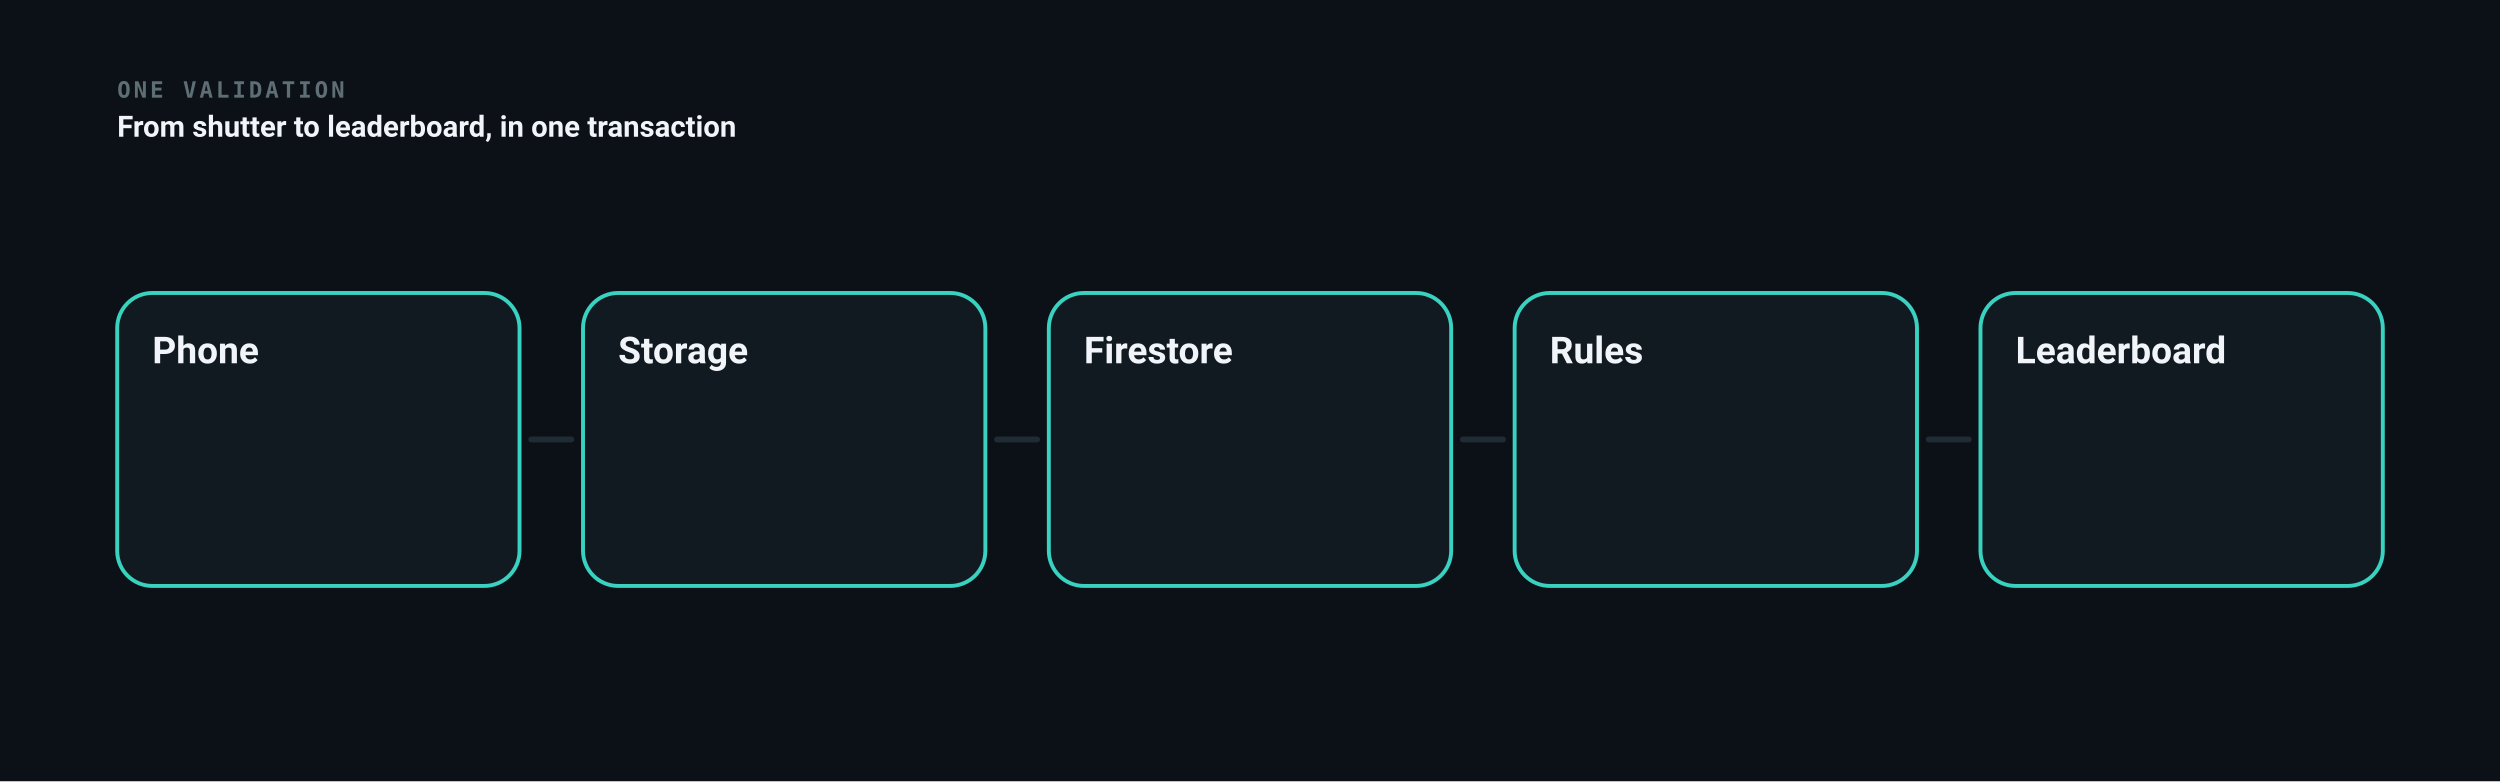
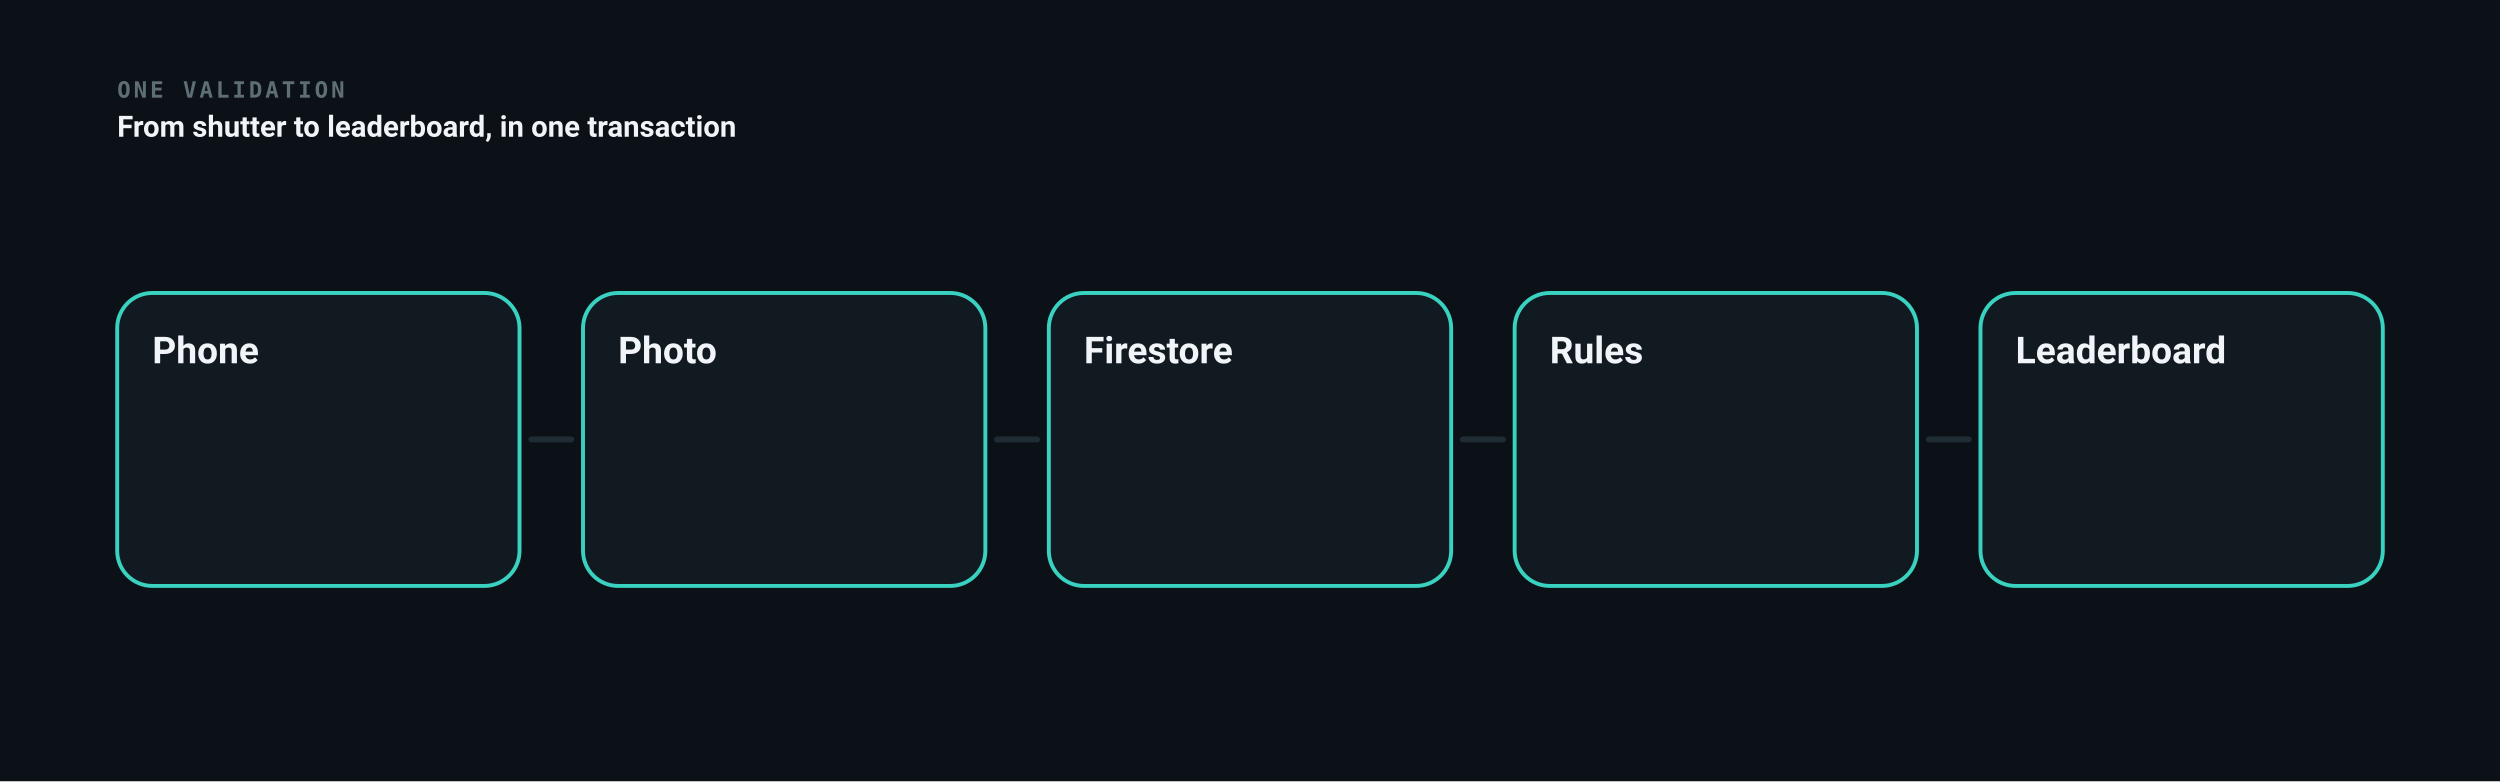
- <svg xmlns="http://www.w3.org/2000/svg" width="1280" height="400" viewBox="0 0 1280 400" role="img" aria-label="Animation: a validation passes through five stations. The phone sends a 3:4 photo taken 20 metres from the spot; Storage files it under photos/20720/toi.jpg; Firestore writes the validation and updates the player; the rules recompute the streak, from 3 to 4, and the gain, 10 + 2 × 3 = 16; the leaderboard shows +16 points and 4th place. All or nothing.">
+ <svg xmlns="http://www.w3.org/2000/svg" width="1280" height="400" viewBox="0 0 1280 400" role="img" aria-label="Animation: a validation passes through five stations. The phone sends a 3:4 photo taken 20 metres from the spot; the photo goes to photos/20720_toi; Firestore writes the validation and updates the player; the rules recompute the streak, from 3 to 4, and the gain, 10 + 2 × 3 = 16; the leaderboard shows +16 points and 4th place. All or nothing.">
  <defs>
    <linearGradient id="degrade" x1="0" y1="0" x2="1" y2="1">
      <stop offset="0" stop-color="#A7F3E6" />
      <stop offset="1" stop-color="#39D2C0" />
    </linearGradient>
    <radialGradient id="halo">
      <stop offset="0" stop-color="#39D2C0" stop-opacity=".35" />
      <stop offset="1" stop-color="#39D2C0" stop-opacity="0" />
    </radialGradient>
  </defs>
  <rect width="1280" height="400" fill="#0C1117" />
  <text x="60" y="50" font-family="ui-monospace,SFMono-Regular,Menlo,Consolas,monospace" font-size="11.5" font-weight="700" fill="#5E6E75" text-anchor="start" letter-spacing="1.5">ONE VALIDATION</text>
  <text x="60" y="70" font-family="system-ui,-apple-system,Segoe UI,Roboto,Helvetica,Arial,sans-serif" font-size="15" font-weight="600" fill="#F1F5F9" text-anchor="start">From shutter to leaderboard, in one transaction</text>
  <path d="M272 225 H292.5" stroke="#1F2C33" stroke-width="3" stroke-linecap="round" />
  <path d="M272 225 H292.5" stroke="#39D2C0" stroke-width="3" stroke-linecap="round" stroke-dasharray="32.5" stroke-dashoffset="32.5">
    <animate attributeName="stroke-dashoffset" dur="11s" repeatCount="indefinite" calcMode="linear" keyTimes="0;0.1;0.22;0.94;0.97;1" values="32.5;32.5;0;0;32.5;32.5" />
  </path>
  <path d="M510.5 225 H531" stroke="#1F2C33" stroke-width="3" stroke-linecap="round" />
  <path d="M510.5 225 H531" stroke="#39D2C0" stroke-width="3" stroke-linecap="round" stroke-dasharray="32.5" stroke-dashoffset="32.5">
    <animate attributeName="stroke-dashoffset" dur="11s" repeatCount="indefinite" calcMode="linear" keyTimes="0;0.26;0.38;0.94;0.97;1" values="32.5;32.5;0;0;32.5;32.5" />
  </path>
  <path d="M749 225 H769.5" stroke="#1F2C33" stroke-width="3" stroke-linecap="round" />
  <path d="M749 225 H769.5" stroke="#39D2C0" stroke-width="3" stroke-linecap="round" stroke-dasharray="32.5" stroke-dashoffset="32.5">
    <animate attributeName="stroke-dashoffset" dur="11s" repeatCount="indefinite" calcMode="linear" keyTimes="0;0.42;0.54;0.94;0.97;1" values="32.5;32.5;0;0;32.5;32.5" />
  </path>
  <path d="M987.5 225 H1008" stroke="#1F2C33" stroke-width="3" stroke-linecap="round" />
  <path d="M987.5 225 H1008" stroke="#39D2C0" stroke-width="3" stroke-linecap="round" stroke-dasharray="32.5" stroke-dashoffset="32.5">
    <animate attributeName="stroke-dashoffset" dur="11s" repeatCount="indefinite" calcMode="linear" keyTimes="0;0.58;0.7;0.94;0.97;1" values="32.5;32.5;0;0;32.5;32.5" />
  </path>
  <g opacity="0">
    <animate attributeName="opacity" dur="11s" repeatCount="indefinite" calcMode="linear" keyTimes="0;0.03;0.055;0.8;0.825;1" values="0;0;1;1;0;0" />
    <g>
      <animateTransform attributeName="transform" type="translate" dur="11s" repeatCount="indefinite" calcMode="linear" keyTimes="0;0.06;0.1;0.22;0.26;0.38;0.42;0.54;0.58;0.7;0.74;1" values="163 225;163 225;163 225;401.5 225;401.5 225;640 225;640 225;878.5 225;878.5 225;1117 225;1117 225;1117 225" />
      <circle r="22" fill="url(#halo)" />
      <circle r="8" fill="url(#degrade)" stroke="#0C1117" stroke-width="3" />
    </g>
  </g>
  <rect x="60" y="150" width="206" height="150" rx="18" fill="#121A21" stroke="#39D2C0" stroke-width="2">
    <animate attributeName="stroke-opacity" dur="11s" repeatCount="indefinite" calcMode="linear" keyTimes="0;0.06;0.08;0.94;0.97;1" values="0.12;0.12;1;1;0.12;0.12" />
  </rect>
  <text x="78" y="186" font-family="system-ui,-apple-system,Segoe UI,Roboto,Helvetica,Arial,sans-serif" font-size="19" font-weight="700" fill="#F1F5F9" text-anchor="start">Phone</text>
  <g opacity="0">
    <animate attributeName="opacity" dur="11s" repeatCount="indefinite" calcMode="linear" keyTimes="0;0.08;0.105;0.94;0.965;1" values="0;0;1;1;0;0" />
    <text x="78" y="230" font-family="ui-monospace,SFMono-Regular,Menlo,Consolas,monospace" font-size="14" font-weight="400" fill="#94A3B0" text-anchor="start">3:4 photo</text>
  </g>
  <g opacity="0">
    <animate attributeName="opacity" dur="11s" repeatCount="indefinite" calcMode="linear" keyTimes="0;0.1;0.125;0.94;0.965;1" values="0;0;1;1;0;0" />
    <text x="78" y="256" font-family="ui-monospace,SFMono-Regular,Menlo,Consolas,monospace" font-size="14" font-weight="400" fill="#94A3B0" text-anchor="start">20 m from the spot</text>
  </g>
  <rect x="298.5" y="150" width="206" height="150" rx="18" fill="#121A21" stroke="#39D2C0" stroke-width="2">
    <animate attributeName="stroke-opacity" dur="11s" repeatCount="indefinite" calcMode="linear" keyTimes="0;0.22;0.24;0.94;0.97;1" values="0.12;0.12;1;1;0.12;0.12" />
  </rect>
-   <text x="316.5" y="186" font-family="system-ui,-apple-system,Segoe UI,Roboto,Helvetica,Arial,sans-serif" font-size="19" font-weight="700" fill="#F1F5F9" text-anchor="start">Storage</text>
+   <text x="316.5" y="186" font-family="system-ui,-apple-system,Segoe UI,Roboto,Helvetica,Arial,sans-serif" font-size="19" font-weight="700" fill="#F1F5F9" text-anchor="start">Photo</text>
  <g opacity="0">
    <animate attributeName="opacity" dur="11s" repeatCount="indefinite" calcMode="linear" keyTimes="0;0.24;0.265;0.94;0.965;1" values="0;0;1;1;0;0" />
-     <text x="316.5" y="230" font-family="ui-monospace,SFMono-Regular,Menlo,Consolas,monospace" font-size="14" font-weight="400" fill="#94A3B0" text-anchor="start">photos/20720/</text>
+     <text x="316.5" y="230" font-family="ui-monospace,SFMono-Regular,Menlo,Consolas,monospace" font-size="14" font-weight="400" fill="#94A3B0" text-anchor="start">3:4, 180 KB</text>
  </g>
  <g opacity="0">
    <animate attributeName="opacity" dur="11s" repeatCount="indefinite" calcMode="linear" keyTimes="0;0.26;0.285;0.94;0.965;1" values="0;0;1;1;0;0" />
-     <text x="316.5" y="256" font-family="ui-monospace,SFMono-Regular,Menlo,Consolas,monospace" font-size="14" font-weight="400" fill="#94A3B0" text-anchor="start">toi.jpg</text>
+     <text x="316.5" y="256" font-family="ui-monospace,SFMono-Regular,Menlo,Consolas,monospace" font-size="14" font-weight="400" fill="#94A3B0" text-anchor="start">photos/20720_toi</text>
  </g>
  <rect x="537" y="150" width="206" height="150" rx="18" fill="#121A21" stroke="#39D2C0" stroke-width="2">
    <animate attributeName="stroke-opacity" dur="11s" repeatCount="indefinite" calcMode="linear" keyTimes="0;0.38;0.4;0.94;0.97;1" values="0.12;0.12;1;1;0.12;0.12" />
  </rect>
  <text x="555" y="186" font-family="system-ui,-apple-system,Segoe UI,Roboto,Helvetica,Arial,sans-serif" font-size="19" font-weight="700" fill="#F1F5F9" text-anchor="start">Firestore</text>
  <g opacity="0">
    <animate attributeName="opacity" dur="11s" repeatCount="indefinite" calcMode="linear" keyTimes="0;0.4;0.425;0.94;0.965;1" values="0;0;1;1;0;0" />
    <text x="555" y="230" font-family="ui-monospace,SFMono-Regular,Menlo,Consolas,monospace" font-size="14" font-weight="400" fill="#94A3B0" text-anchor="start">validation written</text>
  </g>
  <g opacity="0">
    <animate attributeName="opacity" dur="11s" repeatCount="indefinite" calcMode="linear" keyTimes="0;0.42;0.445;0.94;0.965;1" values="0;0;1;1;0;0" />
    <text x="555" y="256" font-family="ui-monospace,SFMono-Regular,Menlo,Consolas,monospace" font-size="14" font-weight="400" fill="#94A3B0" text-anchor="start">player updated</text>
  </g>
  <rect x="775.5" y="150" width="206" height="150" rx="18" fill="#121A21" stroke="#39D2C0" stroke-width="2">
    <animate attributeName="stroke-opacity" dur="11s" repeatCount="indefinite" calcMode="linear" keyTimes="0;0.54;0.56;0.94;0.97;1" values="0.12;0.12;1;1;0.12;0.12" />
  </rect>
  <text x="793.5" y="186" font-family="system-ui,-apple-system,Segoe UI,Roboto,Helvetica,Arial,sans-serif" font-size="19" font-weight="700" fill="#F1F5F9" text-anchor="start">Rules</text>
  <g opacity="0">
    <animate attributeName="opacity" dur="11s" repeatCount="indefinite" calcMode="linear" keyTimes="0;0.56;0.585;0.94;0.965;1" values="0;0;1;1;0;0" />
    <text x="793.5" y="230" font-family="ui-monospace,SFMono-Regular,Menlo,Consolas,monospace" font-size="14" font-weight="400" fill="#94A3B0" text-anchor="start">streak 3 → 4</text>
  </g>
  <g opacity="0">
    <animate attributeName="opacity" dur="11s" repeatCount="indefinite" calcMode="linear" keyTimes="0;0.58;0.605;0.94;0.965;1" values="0;0;1;1;0;0" />
    <text x="793.5" y="256" font-family="ui-monospace,SFMono-Regular,Menlo,Consolas,monospace" font-size="14" font-weight="400" fill="#39D2C0" text-anchor="start">10 + 2 × 3 = 16 ✓</text>
  </g>
  <rect x="1014" y="150" width="206" height="150" rx="18" fill="#121A21" stroke="#39D2C0" stroke-width="2">
    <animate attributeName="stroke-opacity" dur="11s" repeatCount="indefinite" calcMode="linear" keyTimes="0;0.7;0.72;0.94;0.97;1" values="0.12;0.12;1;1;0.12;0.12" />
  </rect>
  <text x="1032" y="186" font-family="system-ui,-apple-system,Segoe UI,Roboto,Helvetica,Arial,sans-serif" font-size="19" font-weight="700" fill="#F1F5F9" text-anchor="start">Leaderboard</text>
  <g opacity="0">
    <animate attributeName="opacity" dur="11s" repeatCount="indefinite" calcMode="linear" keyTimes="0;0.72;0.745;0.94;0.965;1" values="0;0;1;1;0;0" />
    <text x="1032" y="230" font-family="ui-monospace,SFMono-Regular,Menlo,Consolas,monospace" font-size="14" font-weight="400" fill="#94A3B0" text-anchor="start">+16 points</text>
  </g>
  <g opacity="0">
    <animate attributeName="opacity" dur="11s" repeatCount="indefinite" calcMode="linear" keyTimes="0;0.74;0.765;0.94;0.965;1" values="0;0;1;1;0;0" />
    <text x="1032" y="256" font-family="ui-monospace,SFMono-Regular,Menlo,Consolas,monospace" font-size="14" font-weight="400" fill="#94A3B0" text-anchor="start">4th of 12</text>
  </g>
  <g opacity="0">
    <animate attributeName="opacity" dur="11s" repeatCount="indefinite" calcMode="linear" keyTimes="0;0.74;0.765;0.94;0.965;1" values="0;0;1;1;0;0" />
    <text x="60" y="360" font-family="system-ui,-apple-system,Segoe UI,Roboto,Helvetica,Arial,sans-serif" font-size="15" font-weight="400" fill="#F1F5F9" text-anchor="start">All or nothing: if the rules refuse, the photo and the points are left out.</text>
  </g>
</svg>
